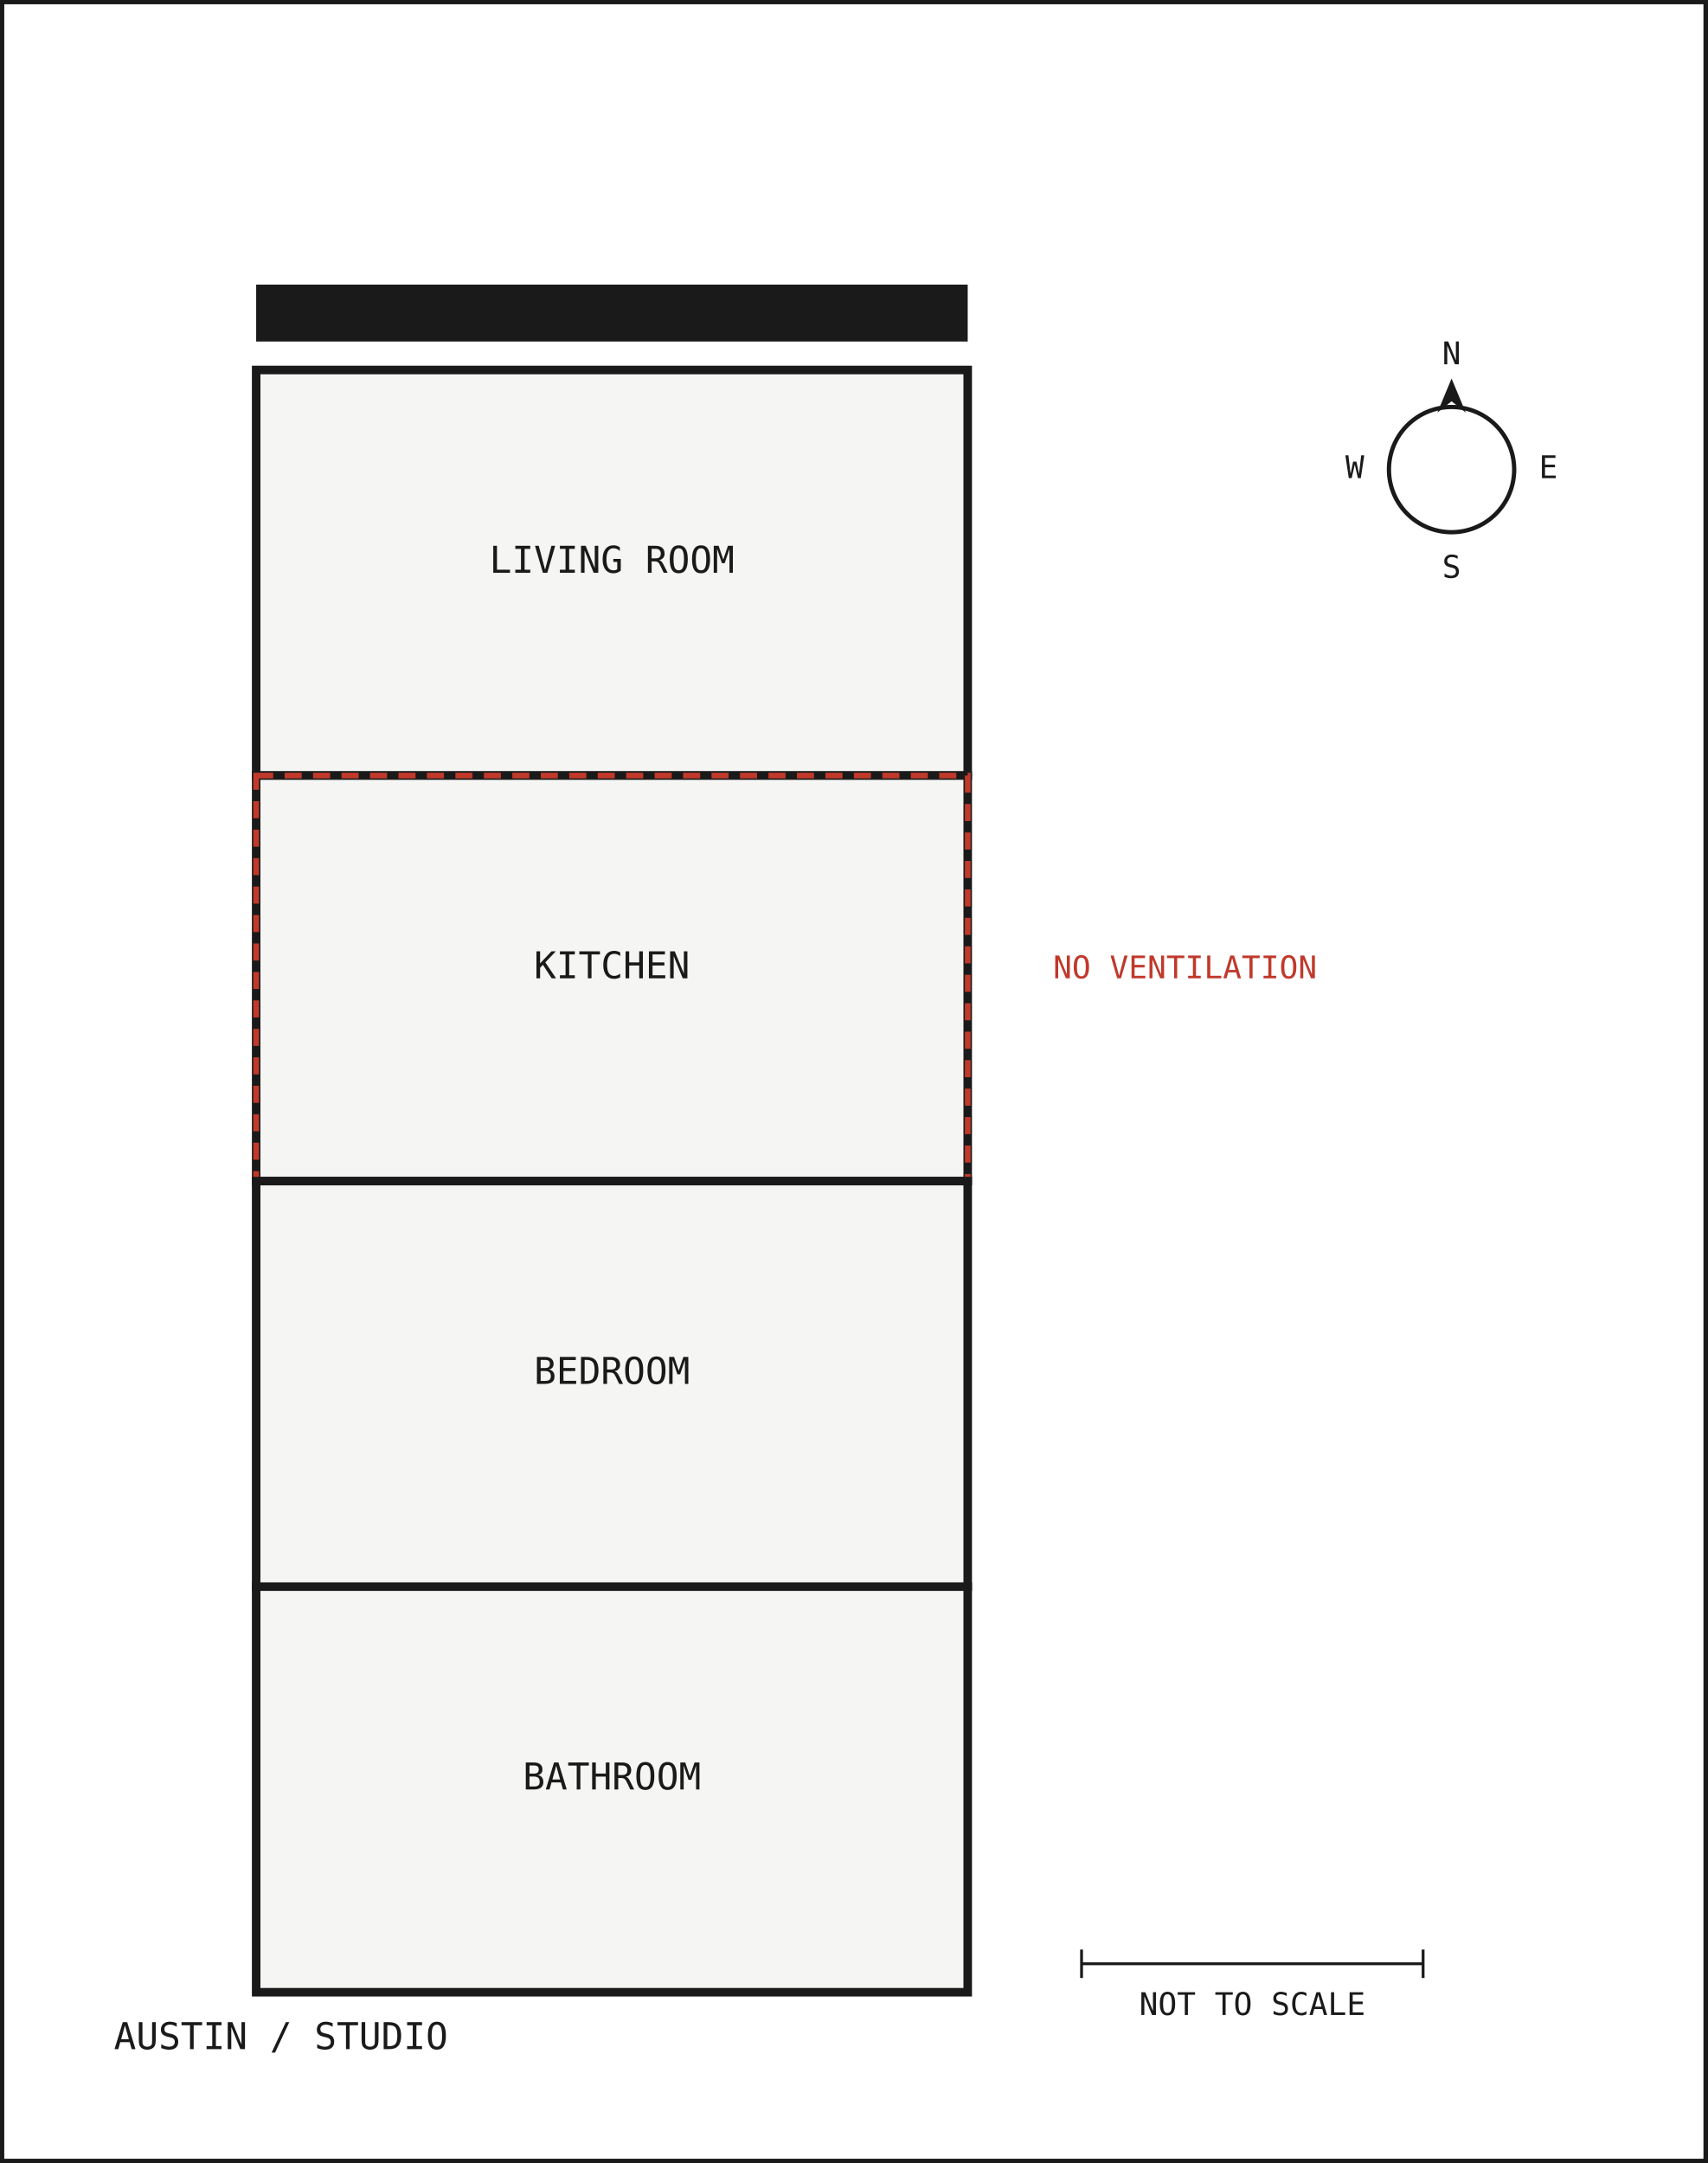
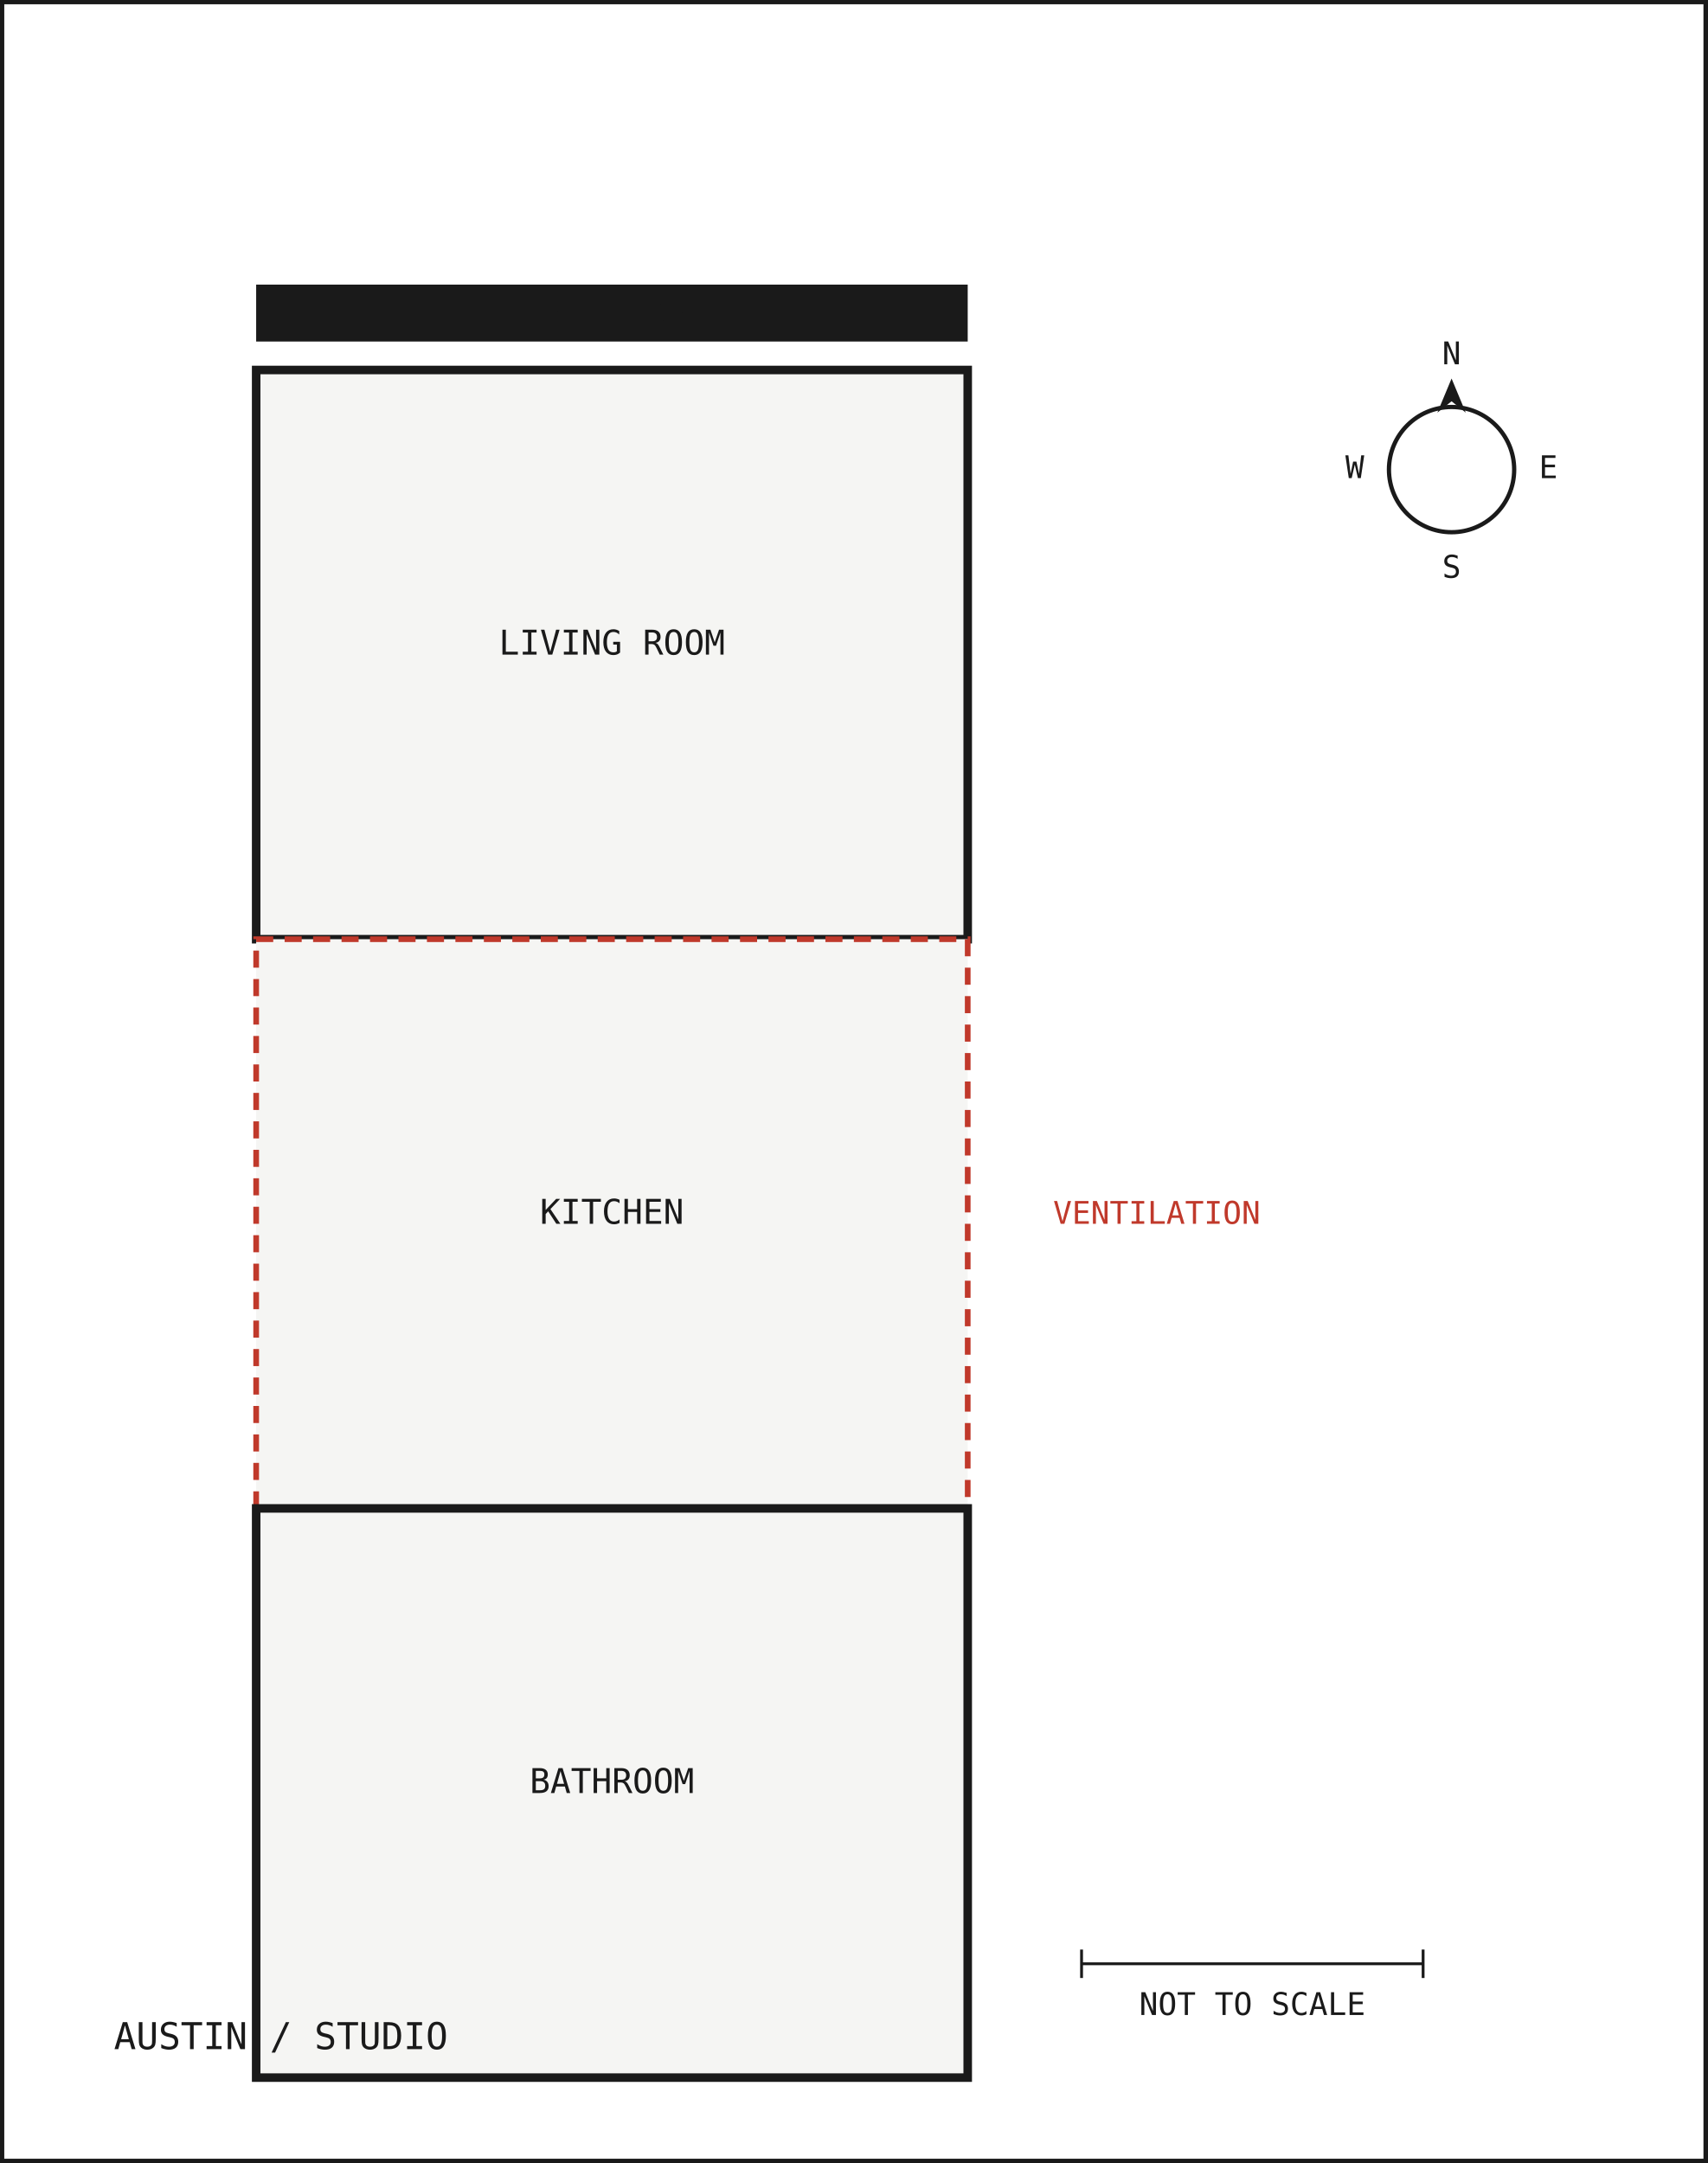
<svg xmlns="http://www.w3.org/2000/svg" viewBox="0 0 600 760">
  <style>
    .tiny { font-family: monospace; font-size: 11px; fill: #1A1A1A; }
-     .roomlabel { font-family: monospace; font-size: 13px; fill: #1A1A1A; }
+     .roomlabel { font-family: monospace; font-size: 12px; fill: #1A1A1A; }
    .small { font-family: monospace; font-size: 13px; fill: #1A1A1A; }
    .callout { font-family: monospace; font-size: 11px; fill: #C0392B; }
    .thin { stroke: #1A1A1A; stroke-width: 1; }
  </style>
  <rect x="0" y="0" width="600" height="760" fill="#FFFFFF" stroke="#1A1A1A" stroke-width="3" />
  <rect x="90" y="100" width="250" height="20" fill="#1A1A1A" />
  <text x="215" y="115" class="tiny" fill="#FFFFFF" text-anchor="middle">FRONT DOOR</text>
-   <rect x="90" y="130" width="250" height="142.5" fill="#F5F5F3" stroke="#1A1A1A" stroke-width="3" />
-   <text x="215" y="201.25" class="roomlabel" text-anchor="middle">LIVING ROOM</text>
-   <rect x="90" y="272.5" width="250" height="142.5" fill="#F5F5F3" stroke="#1A1A1A" stroke-width="3" />
-   <text x="215" y="343.75" class="roomlabel" text-anchor="middle">KITCHEN</text>
-   <rect x="90" y="272.5" width="250" height="142.5" fill="none" stroke="#C0392B" stroke-width="2" stroke-dasharray="6,4" />
-   <text x="370" y="343.75" class="callout" text-anchor="start">NO VENTILATION</text>
-   <rect x="90" y="415" width="250" height="142.5" fill="#F5F5F3" stroke="#1A1A1A" stroke-width="3" />
-   <text x="215" y="486.25" class="roomlabel" text-anchor="middle">BEDROOM</text>
-   <rect x="90" y="557.5" width="250" height="142.5" fill="#F5F5F3" stroke="#1A1A1A" stroke-width="3" />
-   <text x="215" y="628.75" class="roomlabel" text-anchor="middle">BATHROOM</text>
+   <rect x="90" y="130" width="250" height="200" fill="#F5F5F3" stroke="#1A1A1A" stroke-width="3" />
+   <text x="215" y="230" class="roomlabel" text-anchor="middle">LIVING ROOM</text>
+   <rect x="90" y="330" width="250" height="200" fill="#F5F5F3" stroke="#C0392B" stroke-width="2" stroke-dasharray="6,4" />
+   <text x="215" y="430" class="roomlabel" text-anchor="middle">KITCHEN</text>
+   <text x="370" y="430" class="callout">VENTILATION</text>
+   <rect x="90" y="530" width="250" height="200" fill="#F5F5F3" stroke="#1A1A1A" stroke-width="3" />
+   <text x="215" y="630" class="roomlabel" text-anchor="middle">BATHROOM</text>
  <g transform="translate(510,165)">
    <path d="M0 -32 L5 -20 L0 -24 L-5 -20 Z" fill="#1A1A1A" />
    <text x="0" y="-37" class="tiny" text-anchor="middle">N</text>
    <text x="34" y="3" class="tiny" text-anchor="middle">E</text>
    <text x="0" y="38" class="tiny" text-anchor="middle">S</text>
    <text x="-34" y="3" class="tiny" text-anchor="middle">W</text>
    <circle r="22" fill="none" stroke="#1A1A1A" stroke-width="1.5" />
  </g>
  <g transform="translate(380,690)">
    <line x1="0" y1="0" x2="120" y2="0" class="thin" />
    <line x1="0" y1="-5" x2="0" y2="5" class="thin" />
    <line x1="120" y1="-5" x2="120" y2="5" class="thin" />
    <text x="60" y="18" class="tiny" text-anchor="middle">NOT TO SCALE</text>
  </g>
  <text x="40" y="720" class="small">AUSTIN / STUDIO</text>
</svg>
